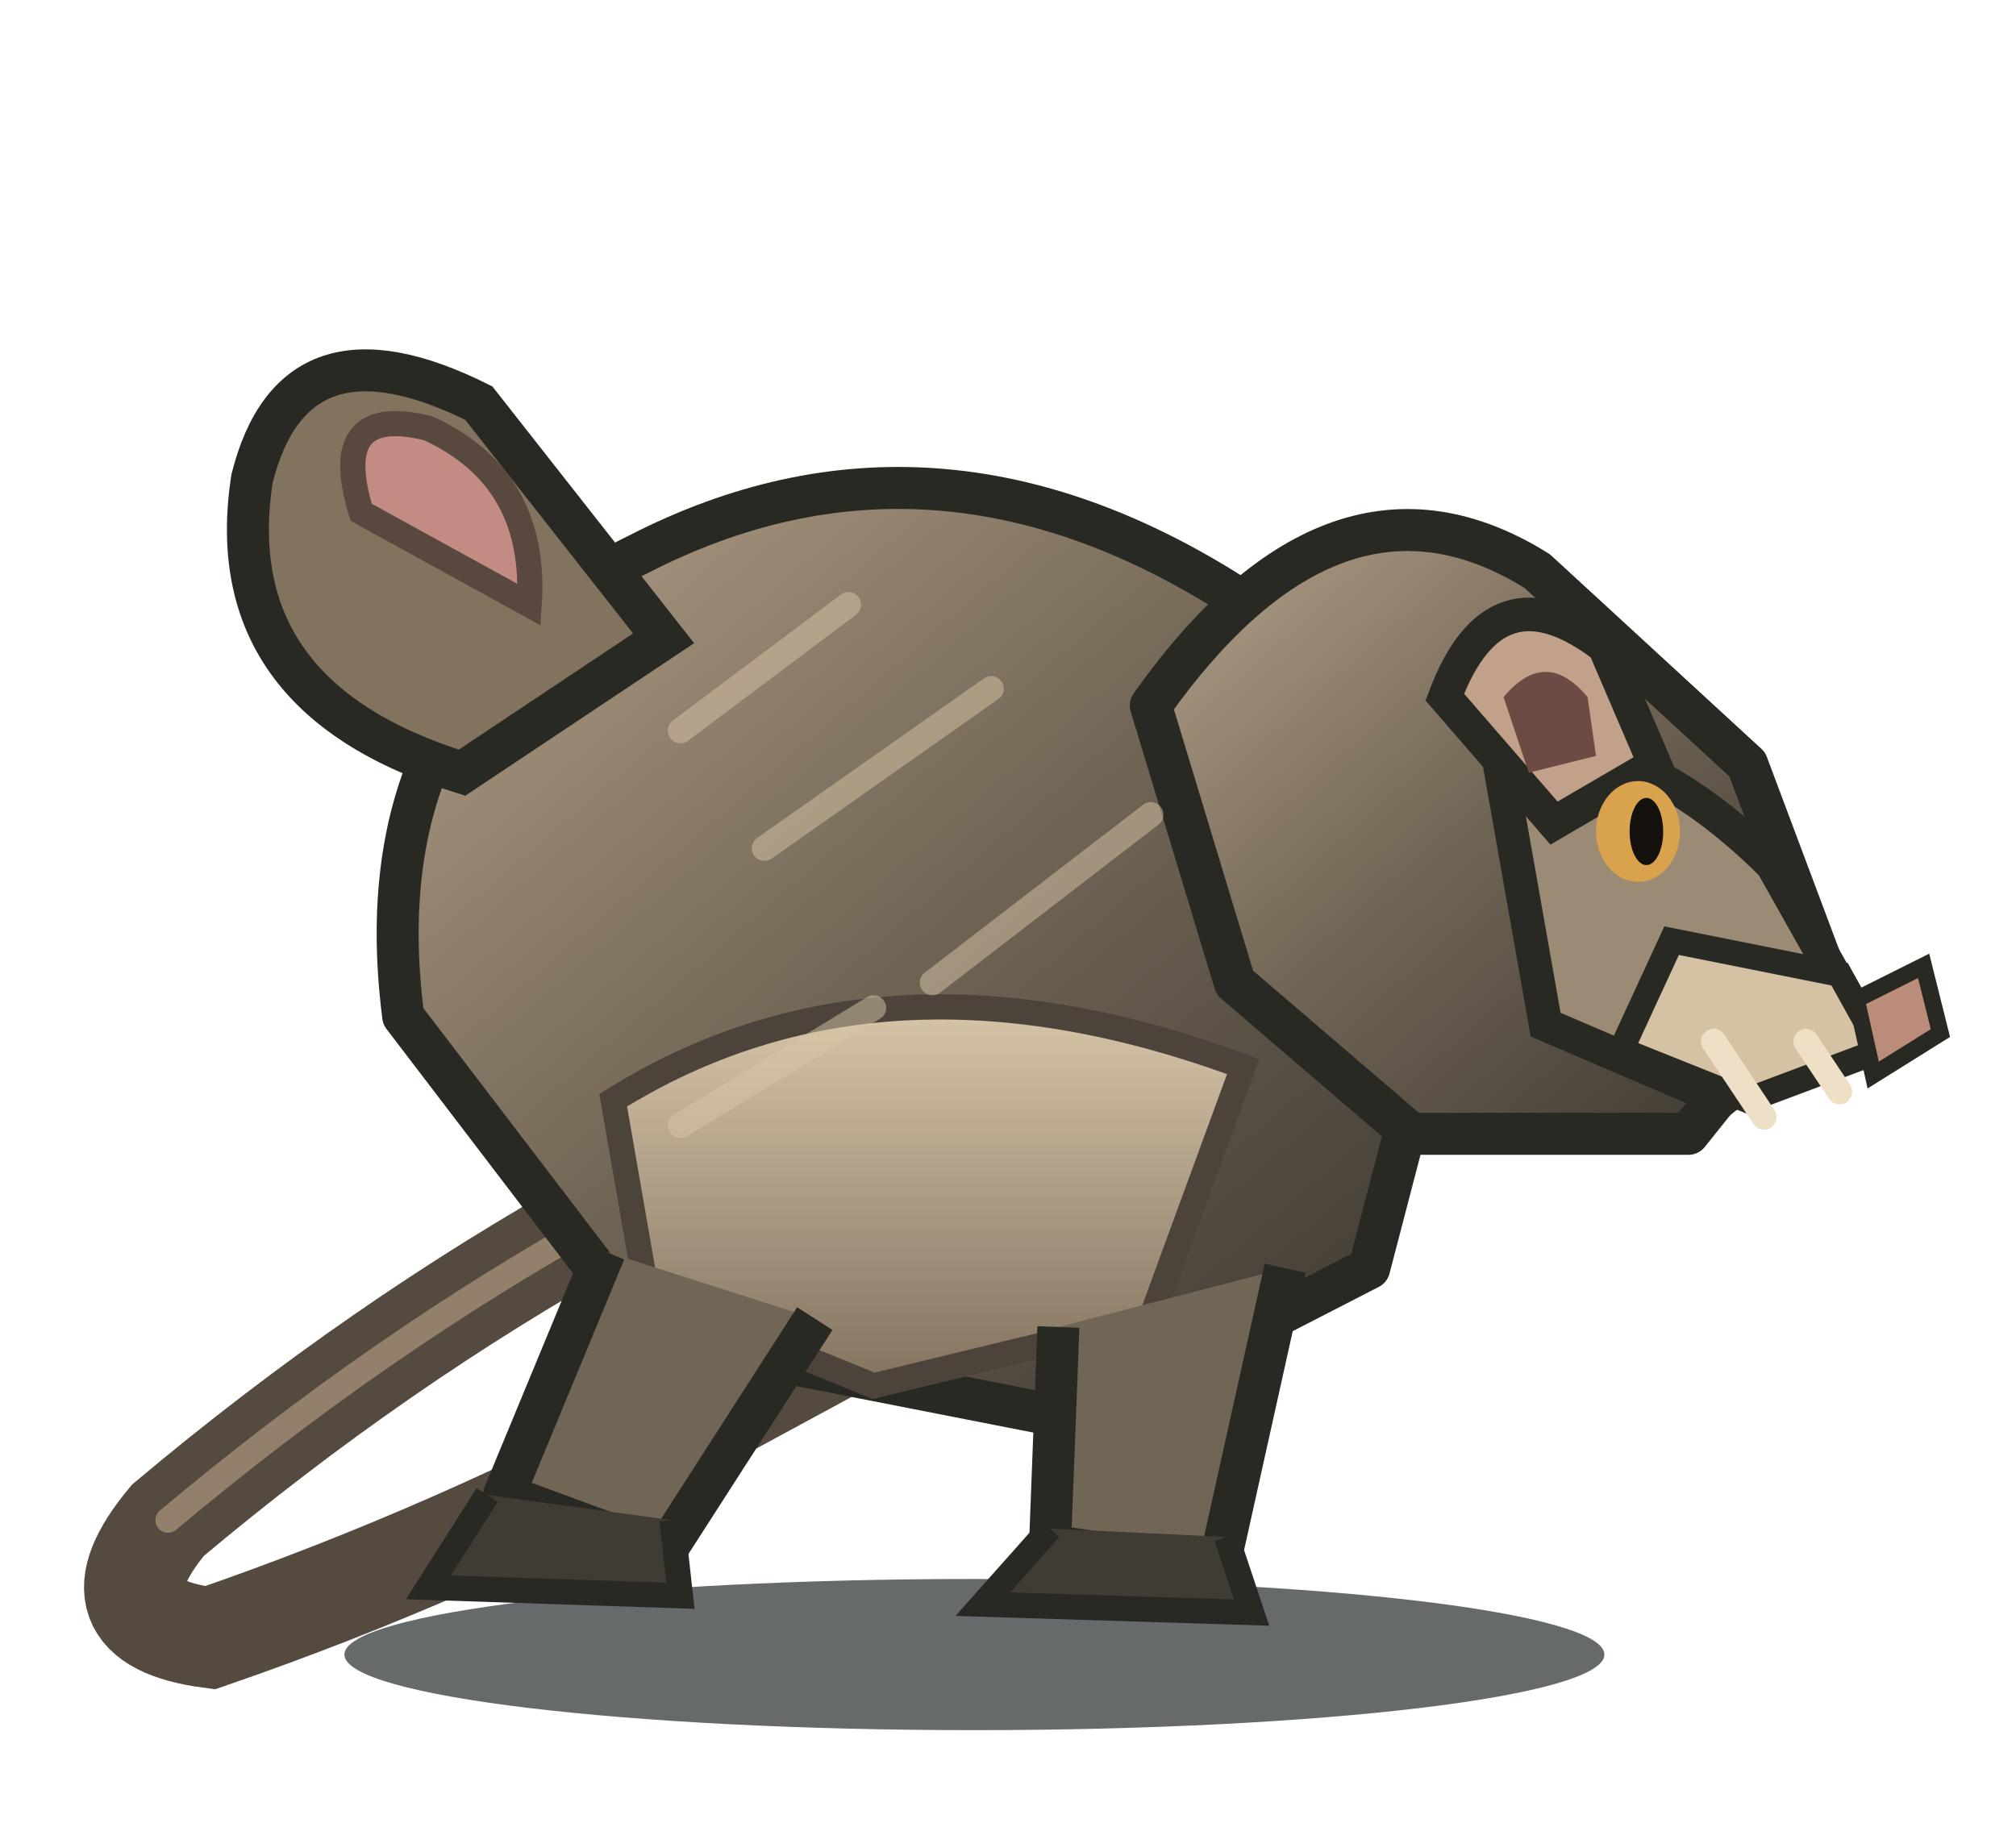
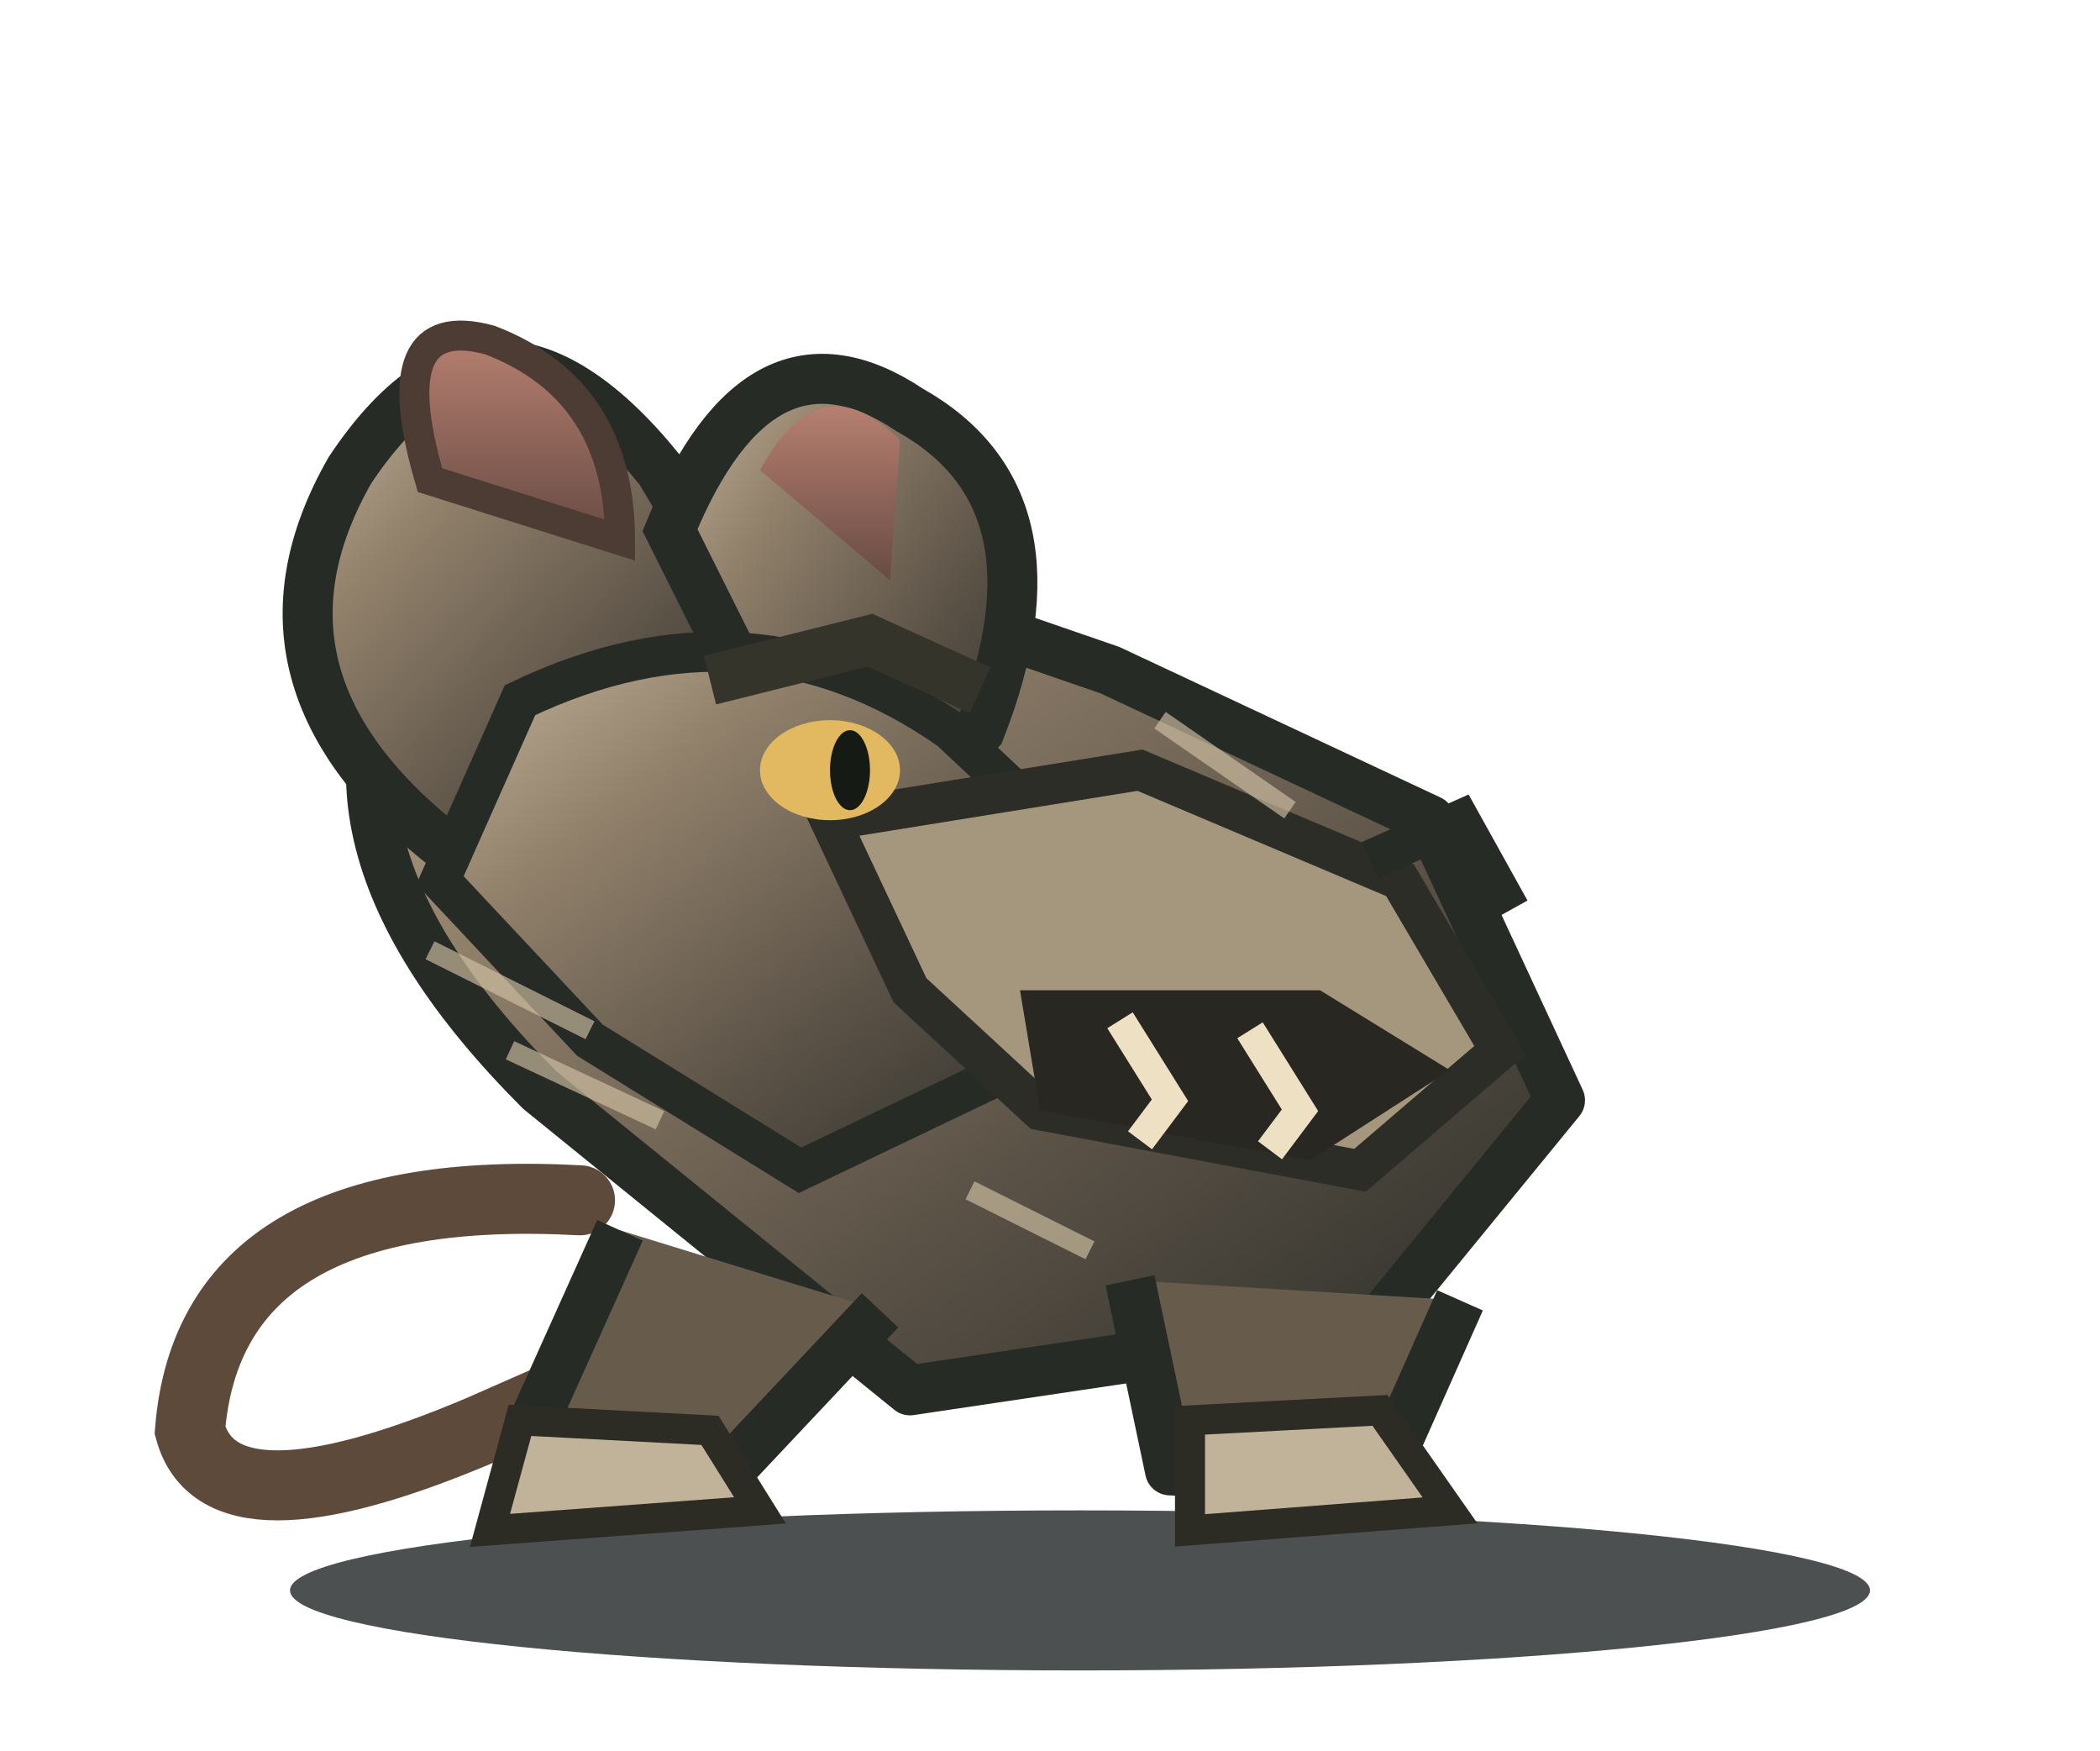
- <svg xmlns="http://www.w3.org/2000/svg" viewBox="0 0 240 220">
+ <svg xmlns="http://www.w3.org/2000/svg" viewBox="0 0 210 175">
  <defs>
    <linearGradient id="coat" x1="0" y1="0" x2="1" y2="1">
-       <stop stop-color="#b5a28a" />
-       <stop offset=".48" stop-color="#716555" />
-       <stop offset="1" stop-color="#39352f" />
+       <stop stop-color="#c4b39a" />
+       <stop offset=".28" stop-color="#91816b" />
+       <stop offset=".65" stop-color="#5a5146" />
+       <stop offset="1" stop-color="#292d27" />
    </linearGradient>
-     <linearGradient id="belly" x1="0" y1="0" x2="0" y2="1">
-       <stop stop-color="#d6c5a8" />
-       <stop offset="1" stop-color="#82725f" />
+     <linearGradient id="ear" x1="0" y1="0" x2="0" y2="1">
+       <stop stop-color="#b67f70" />
+       <stop offset="1" stop-color="#684b43" />
+     </linearGradient>
+     <linearGradient id="metal" x1="0" y1="0" x2="1" y2="1">
+       <stop stop-color="#8b9990" />
+       <stop offset="1" stop-color="#333e37" />
    </linearGradient>
  </defs>
-   <ellipse cx="116" cy="197" rx="75" ry="9" fill="#020706" opacity=".6" />
-   <path d="M72 145Q45 160 20 181Q10 193 25 195Q54 185 82 170L106 157" fill="none" stroke="#554a40" stroke-width="12" stroke-linecap="round" />
-   <path d="M72 145Q45 160 20 181" fill="none" stroke="#a38d74" stroke-width="3" stroke-linecap="round" opacity=".8" />
-   <path d="M48 121Q43 82 76 66Q111 48 147 71L175 105 163 151 128 169 77 159Z" fill="url(#coat)" stroke="#292923" stroke-width="5" stroke-linejoin="round" />
-   <path d="M73 131Q105 111 148 127L137 157 104 165 77 154Z" fill="url(#belly)" stroke="#4c443a" stroke-width="3" />
-   <path d="M72 149L60 178 79 185 97 157M126 158L125 184 145 187 153 151" fill="#716555" stroke="#292923" stroke-width="5" stroke-linejoin="round" />
-   <path d="M58 178L51 189 81 190 80 181M125 182L117 191 149 192 146 183" fill="#403b33" stroke="#292923" stroke-width="3" />
-   <path d="M55 92Q26 83 30 57Q35 37 57 48L79 76Z" fill="#82735f" stroke="#292923" stroke-width="5" />
-   <path d="M43 61Q39 48 51 51Q64 57 63 72Z" fill="#c38c83" stroke="#59483e" stroke-width="3" />
-   <path d="M137 84Q159 53 183 68L208 91 217 115 201 135 168 135 147 117Z" fill="url(#coat)" stroke="#292923" stroke-width="5" stroke-linejoin="round" />
-   <path d="M178 88Q195 87 211 103L220 119 205 131 184 122Z" fill="#9b8b74" stroke="#292923" stroke-width="4" />
-   <path d="M199 112L219 116 224 125 208 131 193 125Z" fill="#d5c2a4" stroke="#292923" stroke-width="3" />
-   <path d="M204 124L210 133M215 124L219 130" stroke="#eee0c7" stroke-width="3" stroke-linecap="round" />
-   <path d="M172 83Q178 67 191 77L197 91 185 98Z" fill="#c2a18b" stroke="#292923" stroke-width="4" />
-   <path d="M179 83Q184 77 189 83L190 90 182 92Z" fill="#6c4b45" />
-   <ellipse cx="195" cy="99" rx="5" ry="6" fill="#d9a34e" />
-   <ellipse cx="196" cy="99" rx="2" ry="4" fill="#15120d" />
-   <path d="M81 87L101 72M91 101L118 82M111 117L137 97M81 134L104 120" stroke="#d8c6a8" stroke-width="3" opacity=".5" stroke-linecap="round" />
-   <path d="M221 119L229 115 231 123 223 128Z" fill="#bb8c7a" stroke="#292923" stroke-width="2" />
+   <ellipse cx="108" cy="159" rx="79" ry="8" fill="#020605" opacity=".7" />
+   <path d="M58 120Q21 118 19 143Q22 154 48 143L73 132" fill="none" stroke="#5d4a3b" stroke-width="7" stroke-linecap="round" />
+   <path d="M54 109Q28 83 42 62Q56 43 82 57L111 67 143 82 156 110 138 132 91 139Z" fill="url(#coat)" stroke="#272b25" stroke-width="5" stroke-linejoin="round" />
+   <path d="M62 123L53 143 72 148 88 131M113 128L117 147 138 148 146 130" fill="#675c4c" stroke="#272b25" stroke-width="5" stroke-linejoin="round" />
+   <path d="M52 142L71 143 76 151 49 153ZM119 142L138 141 145 151 119 153Z" fill="#c0b39a" stroke="#2c2b24" stroke-width="3" />
+   <path d="M45 85Q23 68 35 47Q49 26 66 47L78 67Z" fill="url(#coat)" stroke="#272b25" stroke-width="5" />
+   <path d="M43 48Q38 31 49 34Q62 39 62 54Z" fill="url(#ear)" stroke="#4c3c33" stroke-width="3" />
+   <path d="M67 53Q76 31 91 41Q107 50 98 73L84 87Z" fill="url(#coat)" stroke="#272b25" stroke-width="5" />
+   <path d="M76 47Q82 36 90 44L89 58Z" fill="url(#ear)" />
+   <path d="M52 70Q75 59 95 73L111 88 103 106 80 117 59 104 44 88Z" fill="url(#coat)" stroke="#272b25" stroke-width="4" />
+   <path d="M83 82L114 77 140 88 150 105 136 117 104 111 91 99Z" fill="#a5977d" stroke="#2c2d26" stroke-width="4" />
+   <path d="M102 99L132 99 145 107 131 116 104 111Z" fill="#292721" />
+   <path d="M112 102L117 110 114 114M125 103L130 111 127 115" stroke="#eee0c2" stroke-width="3" fill="none" />
+   <ellipse cx="83" cy="77" rx="7" ry="5" fill="#e2b960" />
+   <ellipse cx="85" cy="77" rx="2" ry="4" fill="#151a14" />
+   <path d="M71 68L87 64 98 69" fill="none" stroke="#34342b" stroke-width="5" />
+   <path d="M43 95L59 103M51 105L66 112M97 119L109 125M116 72L129 81" stroke="#d1c1a4" stroke-width="2" opacity=".65" />
+   <path d="M137 86L146 82 151 91" fill="none" stroke="#272b25" stroke-width="4" />
</svg>
